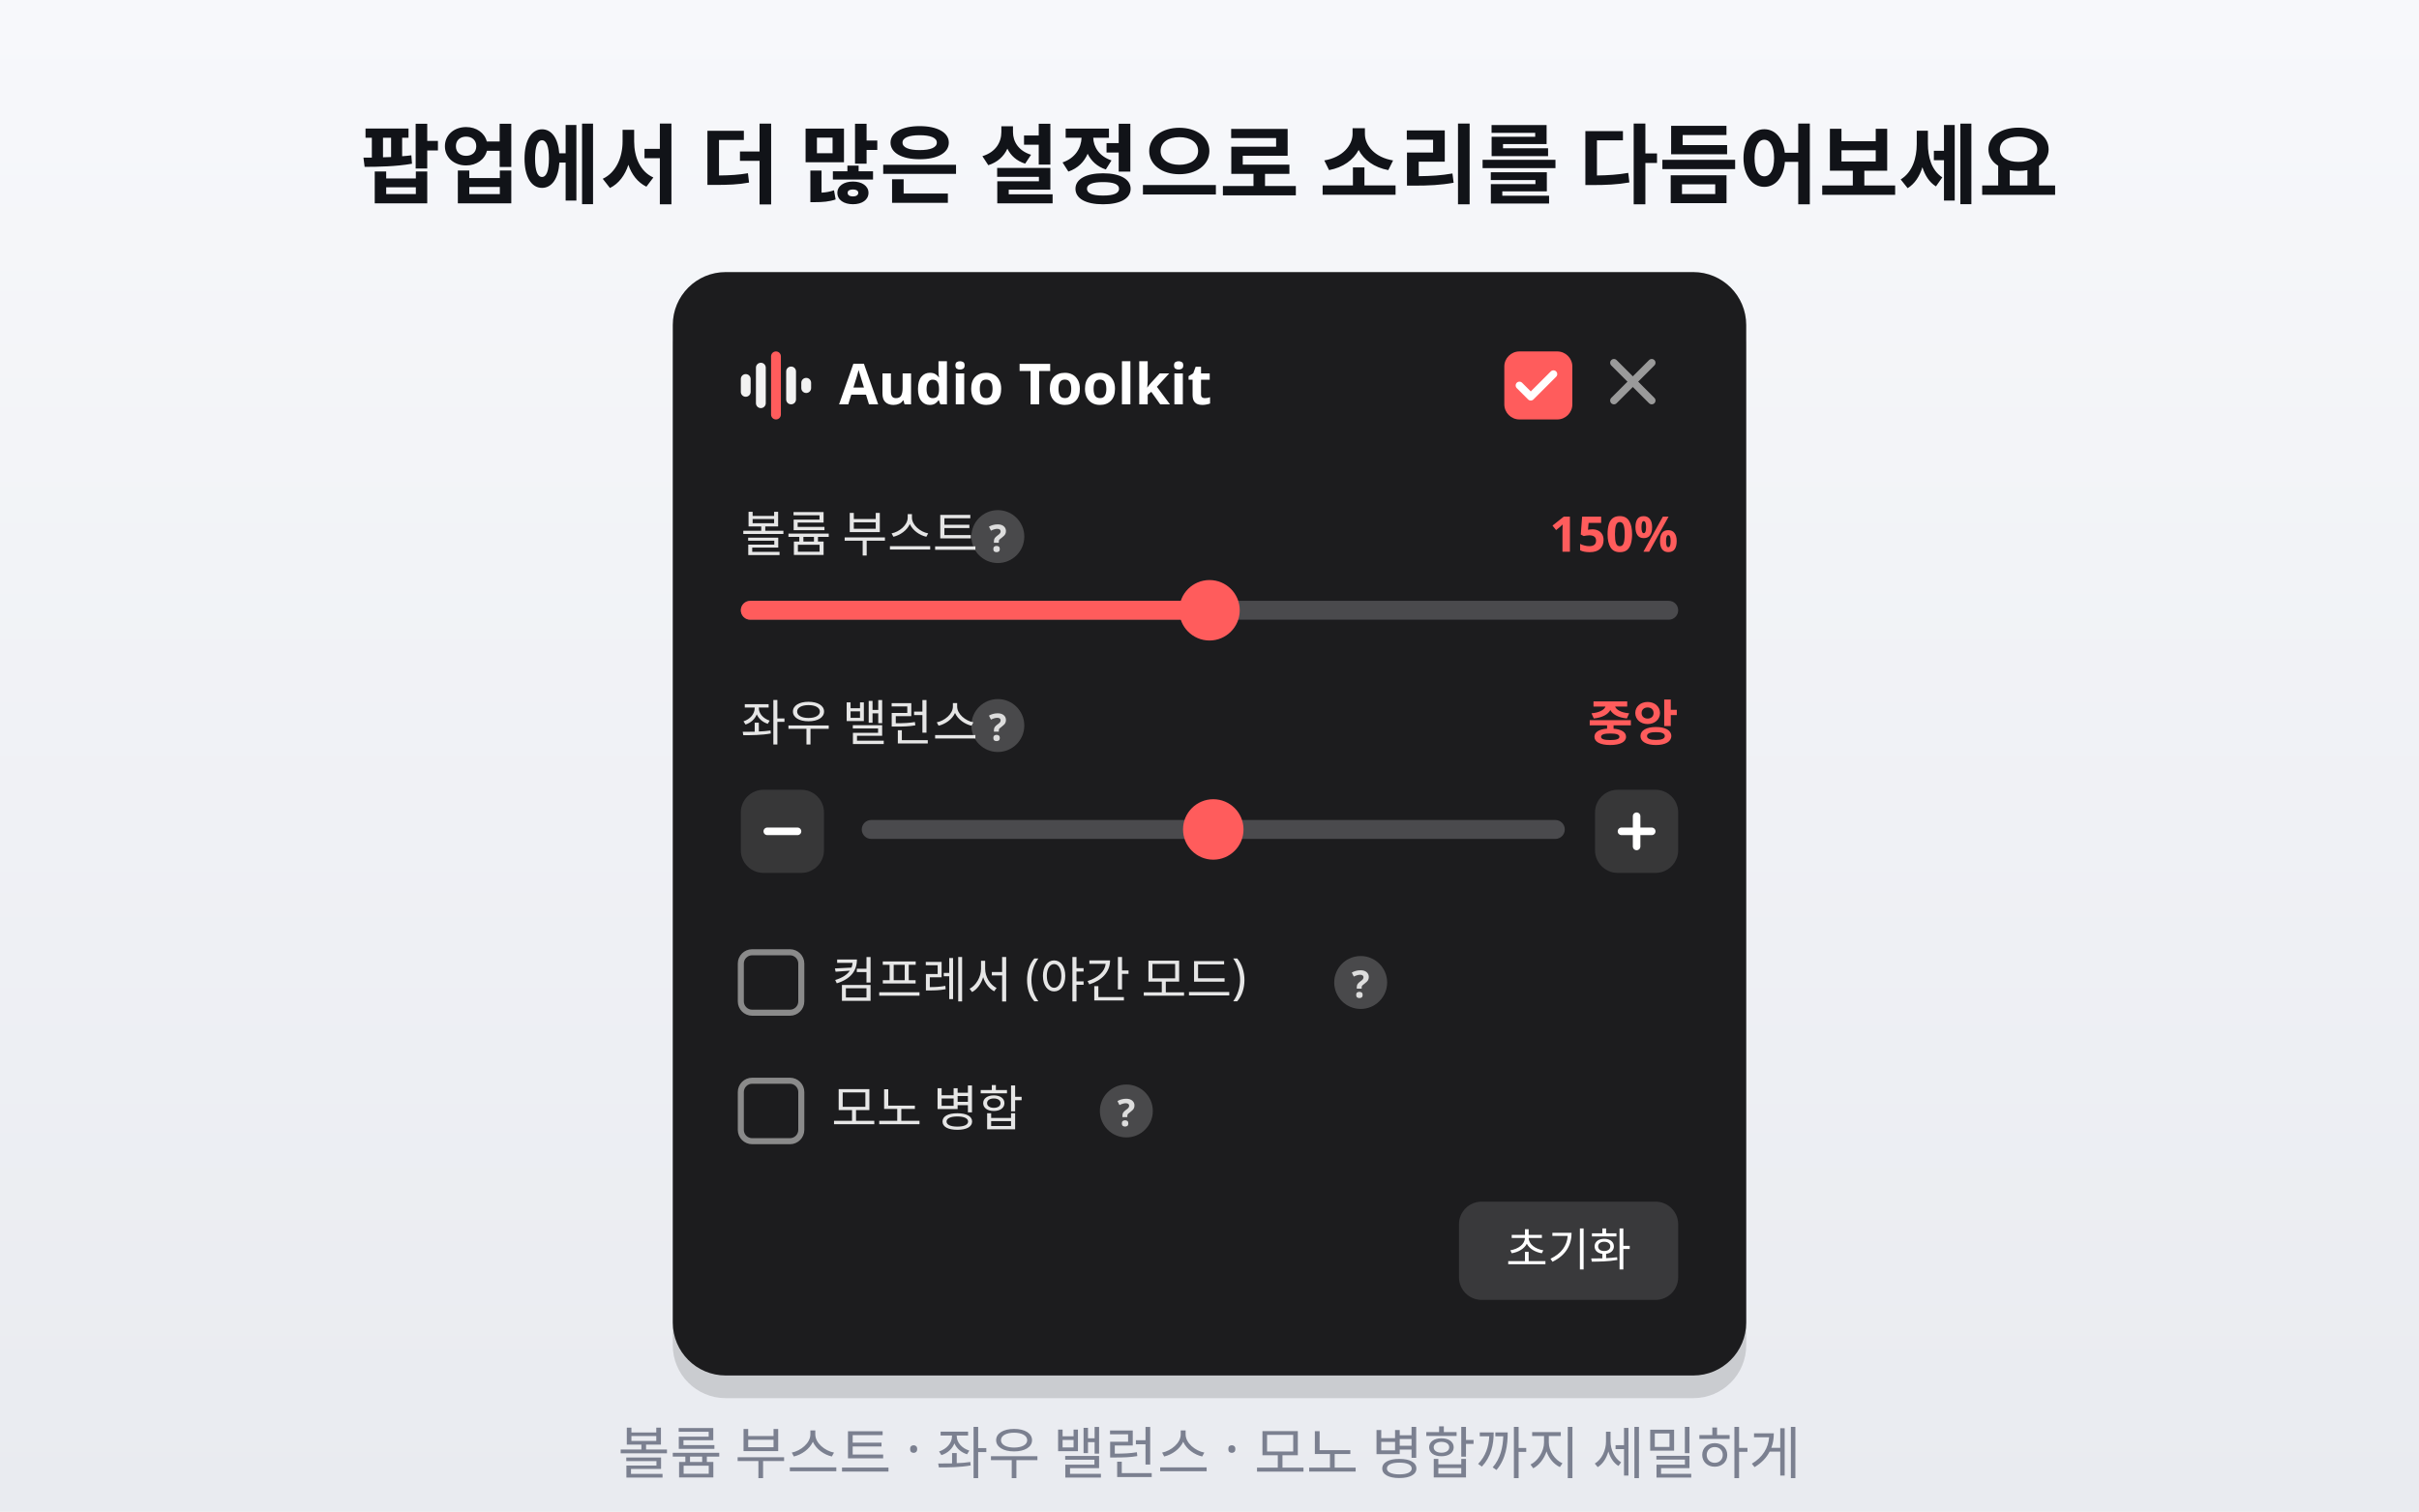
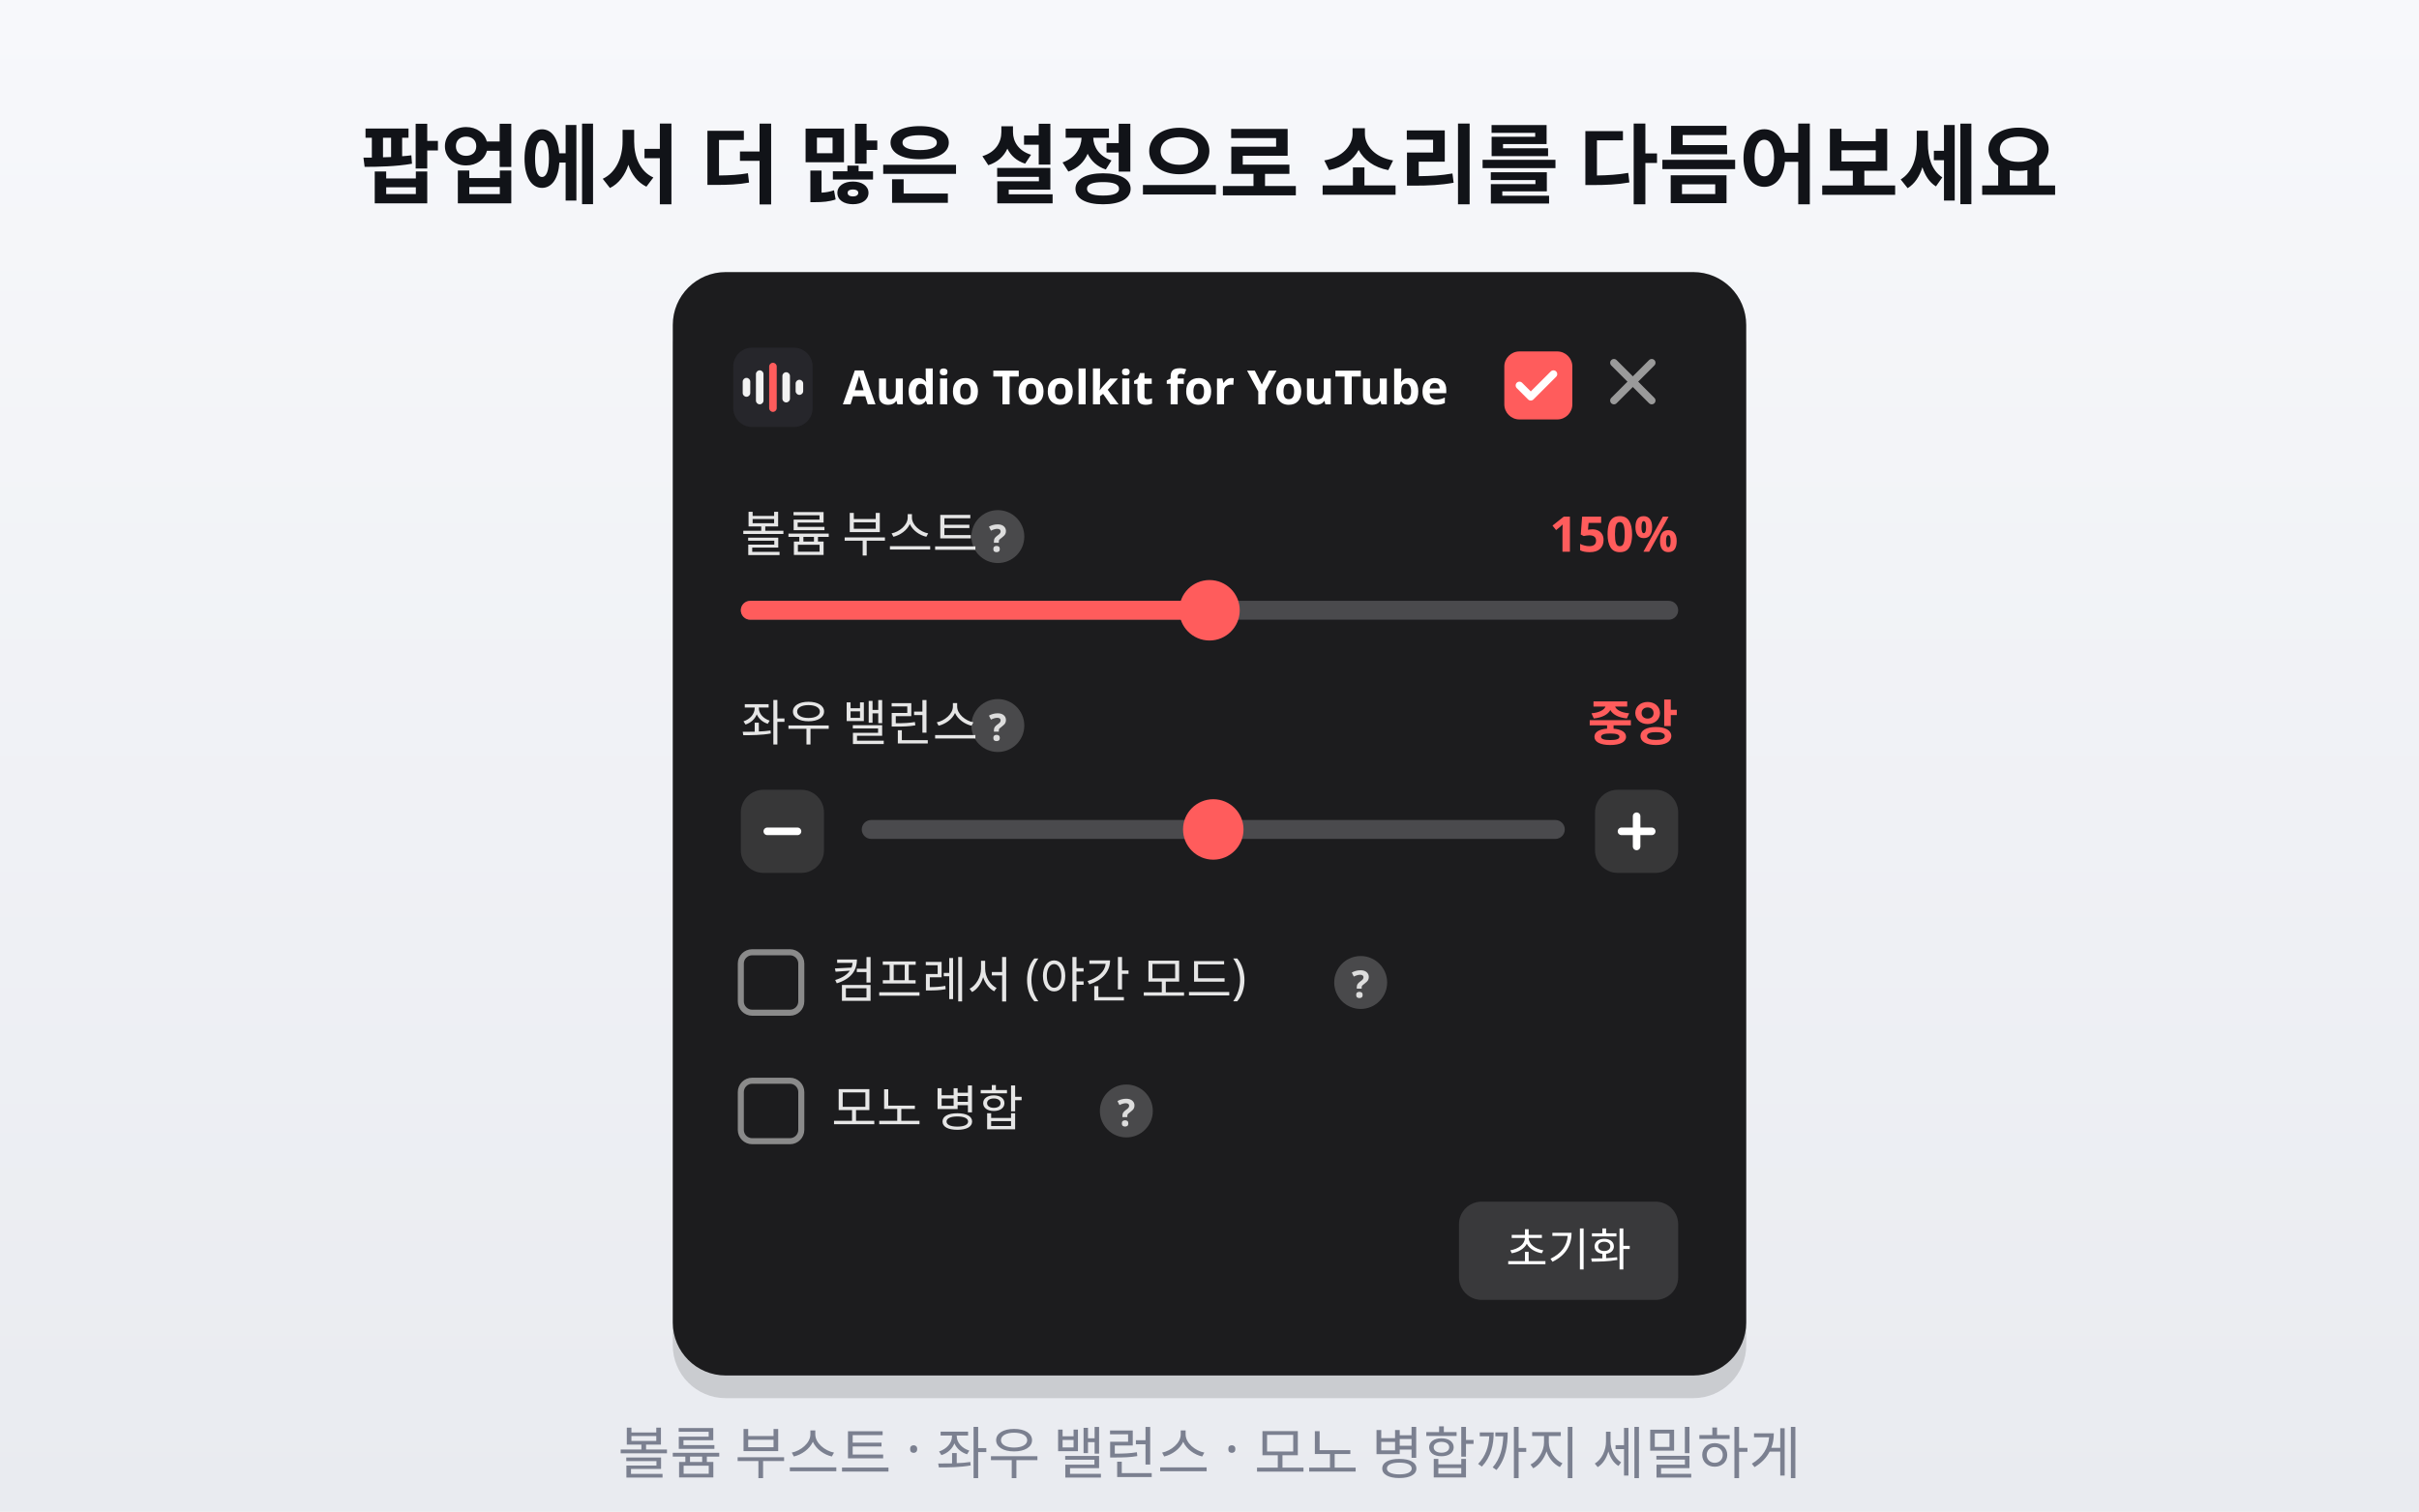
<svg xmlns="http://www.w3.org/2000/svg" viewBox="0 0 640 400" width="640" height="400" font-family="'Apple SD Gothic Neo','AppleGothic','Noto Sans KR','Malgun Gothic',sans-serif">
  <defs>
    <linearGradient id="bg2" x1="0" y1="0" x2="0" y2="1">
      <stop offset="0" stop-color="#f7f8fb" />
      <stop offset="1" stop-color="#e9ebf0" />
    </linearGradient>
  </defs>
  <rect width="640" height="400" fill="url(#bg2)" />
  <text x="320" y="52" text-anchor="middle" font-size="23" font-weight="700" fill="#111318">팝업에서 더 많은 설정으로 소리를 다듬어보세요</text>
  <rect x="178" y="78" width="284" height="292" rx="14" fill="#000000" opacity="0.14" />
  <rect x="178" y="72" width="284" height="292" rx="14" fill="#1c1c1e" />
+   <rect x="194" y="92" width="21" height="21" rx="5" fill="#26262b" />
  <g>
-     <rect x="196" y="99" width="2.6" height="6" rx="1.3" fill="#f2f2f2" />
-     <rect x="200" y="96" width="2.6" height="12" rx="1.3" fill="#f2f2f2" />
-     <rect x="204" y="93" width="2.6" height="18" rx="1.3" fill="#ff5c5c" />
-     <rect x="208" y="97" width="2.6" height="10" rx="1.3" fill="#f2f2f2" />
-     <rect x="212" y="100" width="2.6" height="4" rx="1.3" fill="#f2f2f2" />
+     <rect x="196.5" y="100" width="2" height="5" rx="1" fill="#f2f2f2" />
+     <rect x="200" y="98" width="2" height="9" rx="1" fill="#f2f2f2" />
+     <rect x="203.5" y="96" width="2" height="13" rx="1" fill="#ff5c5c" />
+     <rect x="207" y="98.5" width="2" height="8" rx="1" fill="#f2f2f2" />
+     <rect x="210.5" y="100.5" width="2" height="4" rx="1" fill="#f2f2f2" />
  </g>
-   <text x="222" y="107" font-size="15" font-weight="700" fill="#ffffff">Audio Toolkit</text>
+   <text x="223" y="107" font-size="12.5" font-weight="700" fill="#ffffff">Audio Toolkit for YouTube</text>
  <rect x="398" y="93" width="18" height="18" rx="4" fill="#ff5c5c" />
  <path d="M402 102 l3 3 l6 -6" fill="none" stroke="#fff" stroke-width="2" stroke-linecap="round" stroke-linejoin="round" />
  <path d="M427 96 l10 10 M437 96 l-10 10" stroke="#9a9a9a" stroke-width="2" stroke-linecap="round" />
  <text x="196" y="146" font-size="13" fill="#e6e6e6">볼륨 부스트</text>
  <circle cx="264" cy="142" r="7" fill="#ffffff" opacity="0.2" />
  <text x="264" y="146" text-anchor="middle" font-size="10" font-weight="700" fill="#dddddd">?</text>
  <text x="444" y="146" text-anchor="end" font-size="13" font-weight="700" fill="#ff5c5c">150%</text>
  <rect x="196" y="159" width="248" height="5" rx="2.5" fill="#4a4a4d" />
  <rect x="196" y="159" width="124" height="5" rx="2.5" fill="#ff5c5c" />
  <circle cx="320" cy="161.5" r="8" fill="#ff5c5c" />
  <text x="196" y="196" font-size="13" fill="#e6e6e6">좌우 밸런스</text>
  <circle cx="264" cy="192" r="7" fill="#ffffff" opacity="0.2" />
  <text x="264" y="196" text-anchor="middle" font-size="10" font-weight="700" fill="#dddddd">?</text>
  <text x="444" y="196" text-anchor="end" font-size="13" font-weight="700" fill="#ff5c5c">중앙</text>
  <rect x="196" y="209" width="22" height="22" rx="6" fill="#ffffff" opacity="0.12" />
  <path d="M203 220 h8" stroke="#fff" stroke-width="2" stroke-linecap="round" />
  <rect x="422" y="209" width="22" height="22" rx="6" fill="#ffffff" opacity="0.12" />
  <path d="M429 220 h8 M433 216 v8" stroke="#fff" stroke-width="2" stroke-linecap="round" />
  <rect x="228" y="217" width="186" height="5" rx="2.5" fill="#4a4a4d" />
  <circle cx="321" cy="219.5" r="8" fill="#ff5c5c" />
  <rect x="196" y="252" width="16" height="16" rx="3" fill="none" stroke="#8a8a8a" stroke-width="1.6" />
  <text x="220" y="264" font-size="13" fill="#e6e6e6">컴프레서 (야간 모드)</text>
  <circle cx="360" cy="260" r="7" fill="#ffffff" opacity="0.2" />
  <text x="360" y="264" text-anchor="middle" font-size="10" font-weight="700" fill="#dddddd">?</text>
  <rect x="196" y="286" width="16" height="16" rx="3" fill="none" stroke="#8a8a8a" stroke-width="1.6" />
  <text x="220" y="298" font-size="13" fill="#e6e6e6">모노 병합</text>
  <circle cx="298" cy="294" r="7" fill="#ffffff" opacity="0.2" />
  <text x="298" y="298" text-anchor="middle" font-size="10" font-weight="700" fill="#dddddd">?</text>
  <rect x="386" y="318" width="58" height="26" rx="6" fill="#ffffff" opacity="0.13" />
  <text x="415" y="335" text-anchor="middle" font-size="12" fill="#ffffff">초기화</text>
  <text x="320" y="390" text-anchor="middle" font-size="15" fill="#7b8090">볼륨 부스트 · 좌우 밸런스 · 모노 병합까지 세밀하게</text>
</svg>
